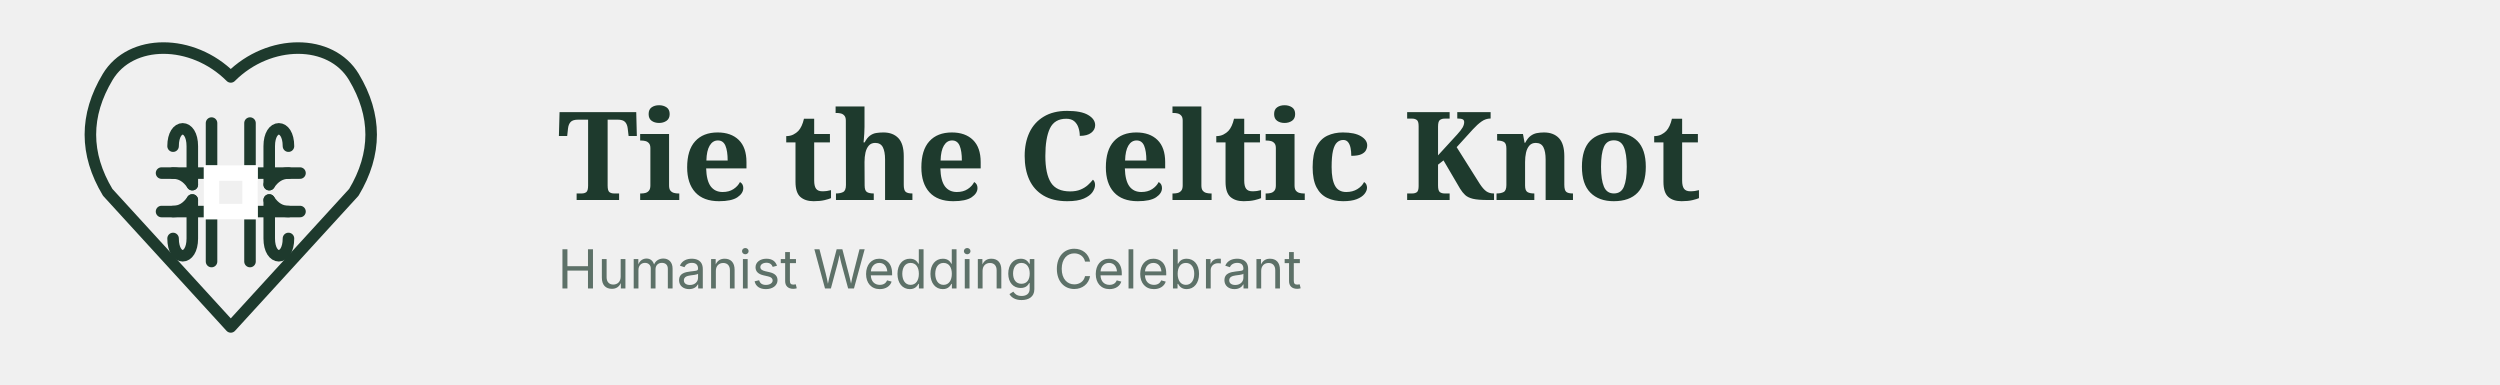
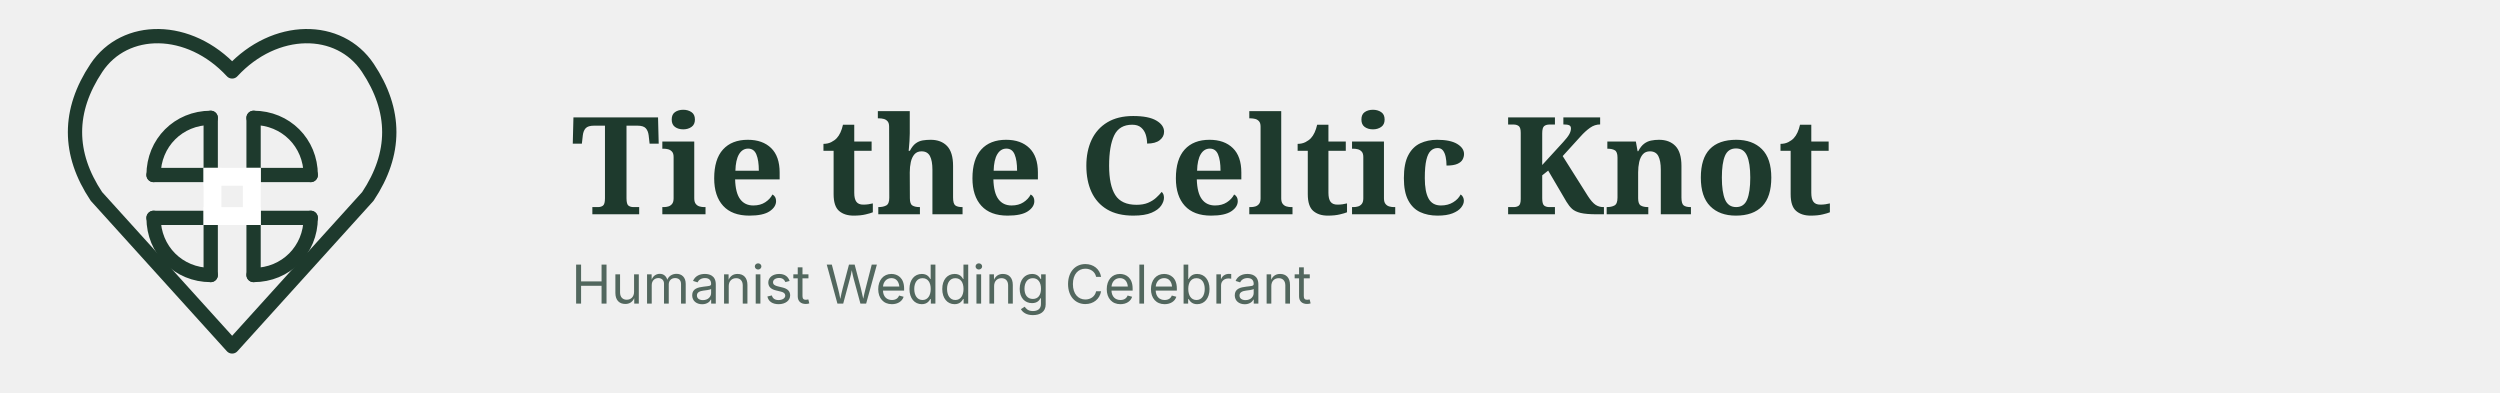
- <svg xmlns="http://www.w3.org/2000/svg" width="650" height="100" viewBox="0 0 650 100" fill="none">
-   <g transform="translate(60, 50)">
-     <path d="M 0,-30              C -10,-40 -26,-40 -32,-30              C -38,-20 -38,-10 -32,0              L 0,35              L 32,0              C 38,-10 38,-20 32,-30              C 26,-40 10,-40 0,-30 Z" fill="none" stroke="#1e3a2d" stroke-width="3" stroke-linecap="round" stroke-linejoin="round" />
-     <path d="M -15,-12 C -15,-18 -10,-18 -10,-12 L -10,-2" fill="none" stroke="#1e3a2d" stroke-width="3" stroke-linecap="round" />
-     <path d="M 15,-12 C 15,-18 10,-18 10,-12 L 10,-2" fill="none" stroke="#1e3a2d" stroke-width="3" stroke-linecap="round" />
-     <path d="M -15,12 C -15,18 -10,18 -10,12 L -10,2" fill="none" stroke="#1e3a2d" stroke-width="3" stroke-linecap="round" />
-     <path d="M 15,12 C 15,18 10,18 10,12 L 10,2" fill="none" stroke="#1e3a2d" stroke-width="3" stroke-linecap="round" />
-     <path d="M -18,-5 L -2,-5" fill="none" stroke="#1e3a2d" stroke-width="3" stroke-linecap="round" />
-     <path d="M 2,-5 L 18,-5" fill="none" stroke="#1e3a2d" stroke-width="3" stroke-linecap="round" />
-     <path d="M -18,5 L -2,5" fill="none" stroke="#1e3a2d" stroke-width="3" stroke-linecap="round" />
-     <path d="M 2,5 L 18,5" fill="none" stroke="#1e3a2d" stroke-width="3" stroke-linecap="round" />
-     <path d="M -5,-18 L -5,-2" fill="none" stroke="#1e3a2d" stroke-width="3" stroke-linecap="round" />
-     <path d="M -5,2 L -5,18" fill="none" stroke="#1e3a2d" stroke-width="3" stroke-linecap="round" />
-     <path d="M 5,-18 L 5,-2" fill="none" stroke="#1e3a2d" stroke-width="3" stroke-linecap="round" />
-     <path d="M 5,2 L 5,18" fill="none" stroke="#1e3a2d" stroke-width="3" stroke-linecap="round" />
-     <rect x="-7" y="-7" width="14" height="4" fill="white" />
-     <rect x="-7" y="3" width="14" height="4" fill="white" />
-     <rect x="-7" y="-7" width="4" height="14" fill="white" />
-     <rect x="3" y="-7" width="4" height="14" fill="white" />
-     <path d="M -10,-2 Q -12,-5 -15,-5" fill="none" stroke="#1e3a2d" stroke-width="3" stroke-linecap="round" />
-     <path d="M 10,-2 Q 12,-5 15,-5" fill="none" stroke="#1e3a2d" stroke-width="3" stroke-linecap="round" />
-     <path d="M -10,2 Q -12,5 -15,5" fill="none" stroke="#1e3a2d" stroke-width="3" stroke-linecap="round" />
-     <path d="M 10,2 Q 12,5 15,5" fill="none" stroke="#1e3a2d" stroke-width="3" stroke-linecap="round" />
+ <svg xmlns="http://www.w3.org/2000/svg" width="700" height="110" viewBox="0 0 700 110" fill="none">
+   <g transform="translate(65, 55)">
+     <path d="M 0,-35              C -12,-48 -30,-48 -38,-36              C -46,-24 -46,-12 -38,0              L 0,42              L 38,0              C 46,-12 46,-24 38,-36              C 30,-48 12,-48 0,-35" fill="none" stroke="#1e3a2d" stroke-width="4" stroke-linecap="round" stroke-linejoin="round" />
+     <path d="M -22,-6 C -22,-15 -15,-22 -6,-22" fill="none" stroke="#1e3a2d" stroke-width="4" stroke-linecap="round" />
+     <path d="M 6,-22 C 15,-22 22,-15 22,-6" fill="none" stroke="#1e3a2d" stroke-width="4" stroke-linecap="round" />
+     <path d="M 22,6 C 22,15 15,22 6,22" fill="none" stroke="#1e3a2d" stroke-width="4" stroke-linecap="round" />
+     <path d="M -6,22 C -15,22 -22,15 -22,6" fill="none" stroke="#1e3a2d" stroke-width="4" stroke-linecap="round" />
+     <path d="M -22,-6 L -6,-6" fill="none" stroke="#1e3a2d" stroke-width="4" stroke-linecap="round" />
+     <path d="M 6,-6 L 22,-6" fill="none" stroke="#1e3a2d" stroke-width="4" stroke-linecap="round" />
+     <path d="M -22,6 L -6,6" fill="none" stroke="#1e3a2d" stroke-width="4" stroke-linecap="round" />
+     <path d="M 6,6 L 22,6" fill="none" stroke="#1e3a2d" stroke-width="4" stroke-linecap="round" />
+     <path d="M -6,-22 L -6,-6" fill="none" stroke="#1e3a2d" stroke-width="4" stroke-linecap="round" />
+     <path d="M -6,6 L -6,22" fill="none" stroke="#1e3a2d" stroke-width="4" stroke-linecap="round" />
+     <path d="M 6,-22 L 6,-6" fill="none" stroke="#1e3a2d" stroke-width="4" stroke-linecap="round" />
+     <path d="M 6,6 L 6,22" fill="none" stroke="#1e3a2d" stroke-width="4" stroke-linecap="round" />
+     <rect x="-8" y="-8" width="16" height="5" fill="white" />
+     <rect x="-8" y="3" width="16" height="5" fill="white" />
+     <rect x="-8" y="-8" width="5" height="16" fill="white" />
+     <rect x="3" y="-8" width="5" height="16" fill="white" />
  </g>
-   <text x="145" y="52" font-family="Libre Baskerville, serif" font-size="32" font-weight="700" fill="#1e3a2d">
+   <text x="160" y="60" font-family="Libre Baskerville, serif" font-size="38" font-weight="700" fill="#1e3a2d">
    Tie the Celtic Knot
  </text>
-   <text x="145" y="75" font-family="Inter, sans-serif" font-size="14" font-weight="400" fill="#1e3a2d" opacity="0.7">
+   <text x="160" y="85" font-family="Inter, sans-serif" font-size="15" font-weight="400" fill="#1e3a2d" opacity="0.75">
    Humanist Wedding Celebrant
  </text>
</svg>
